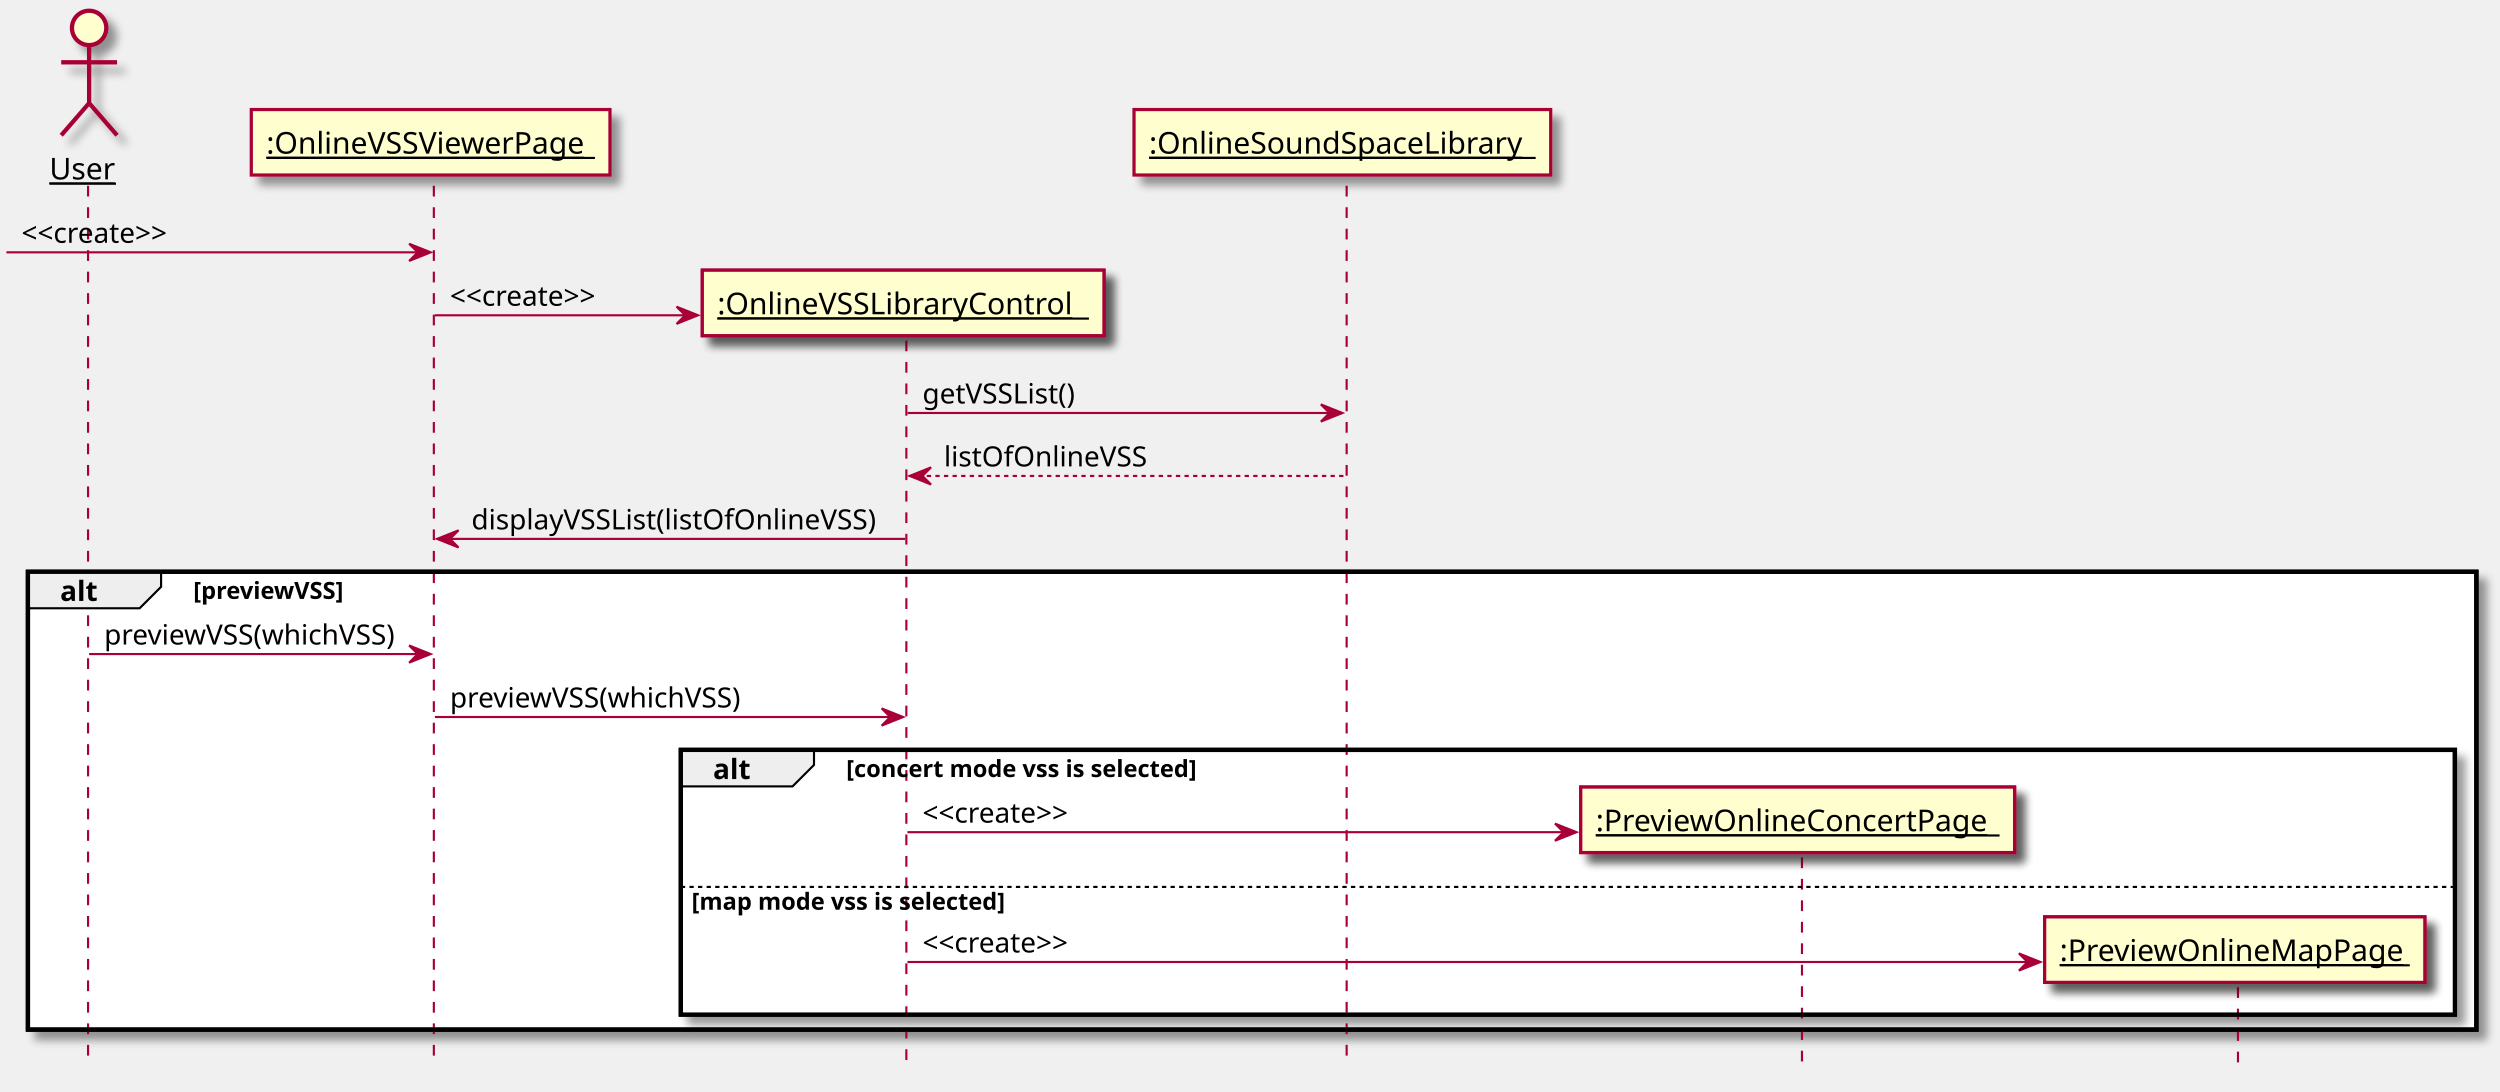
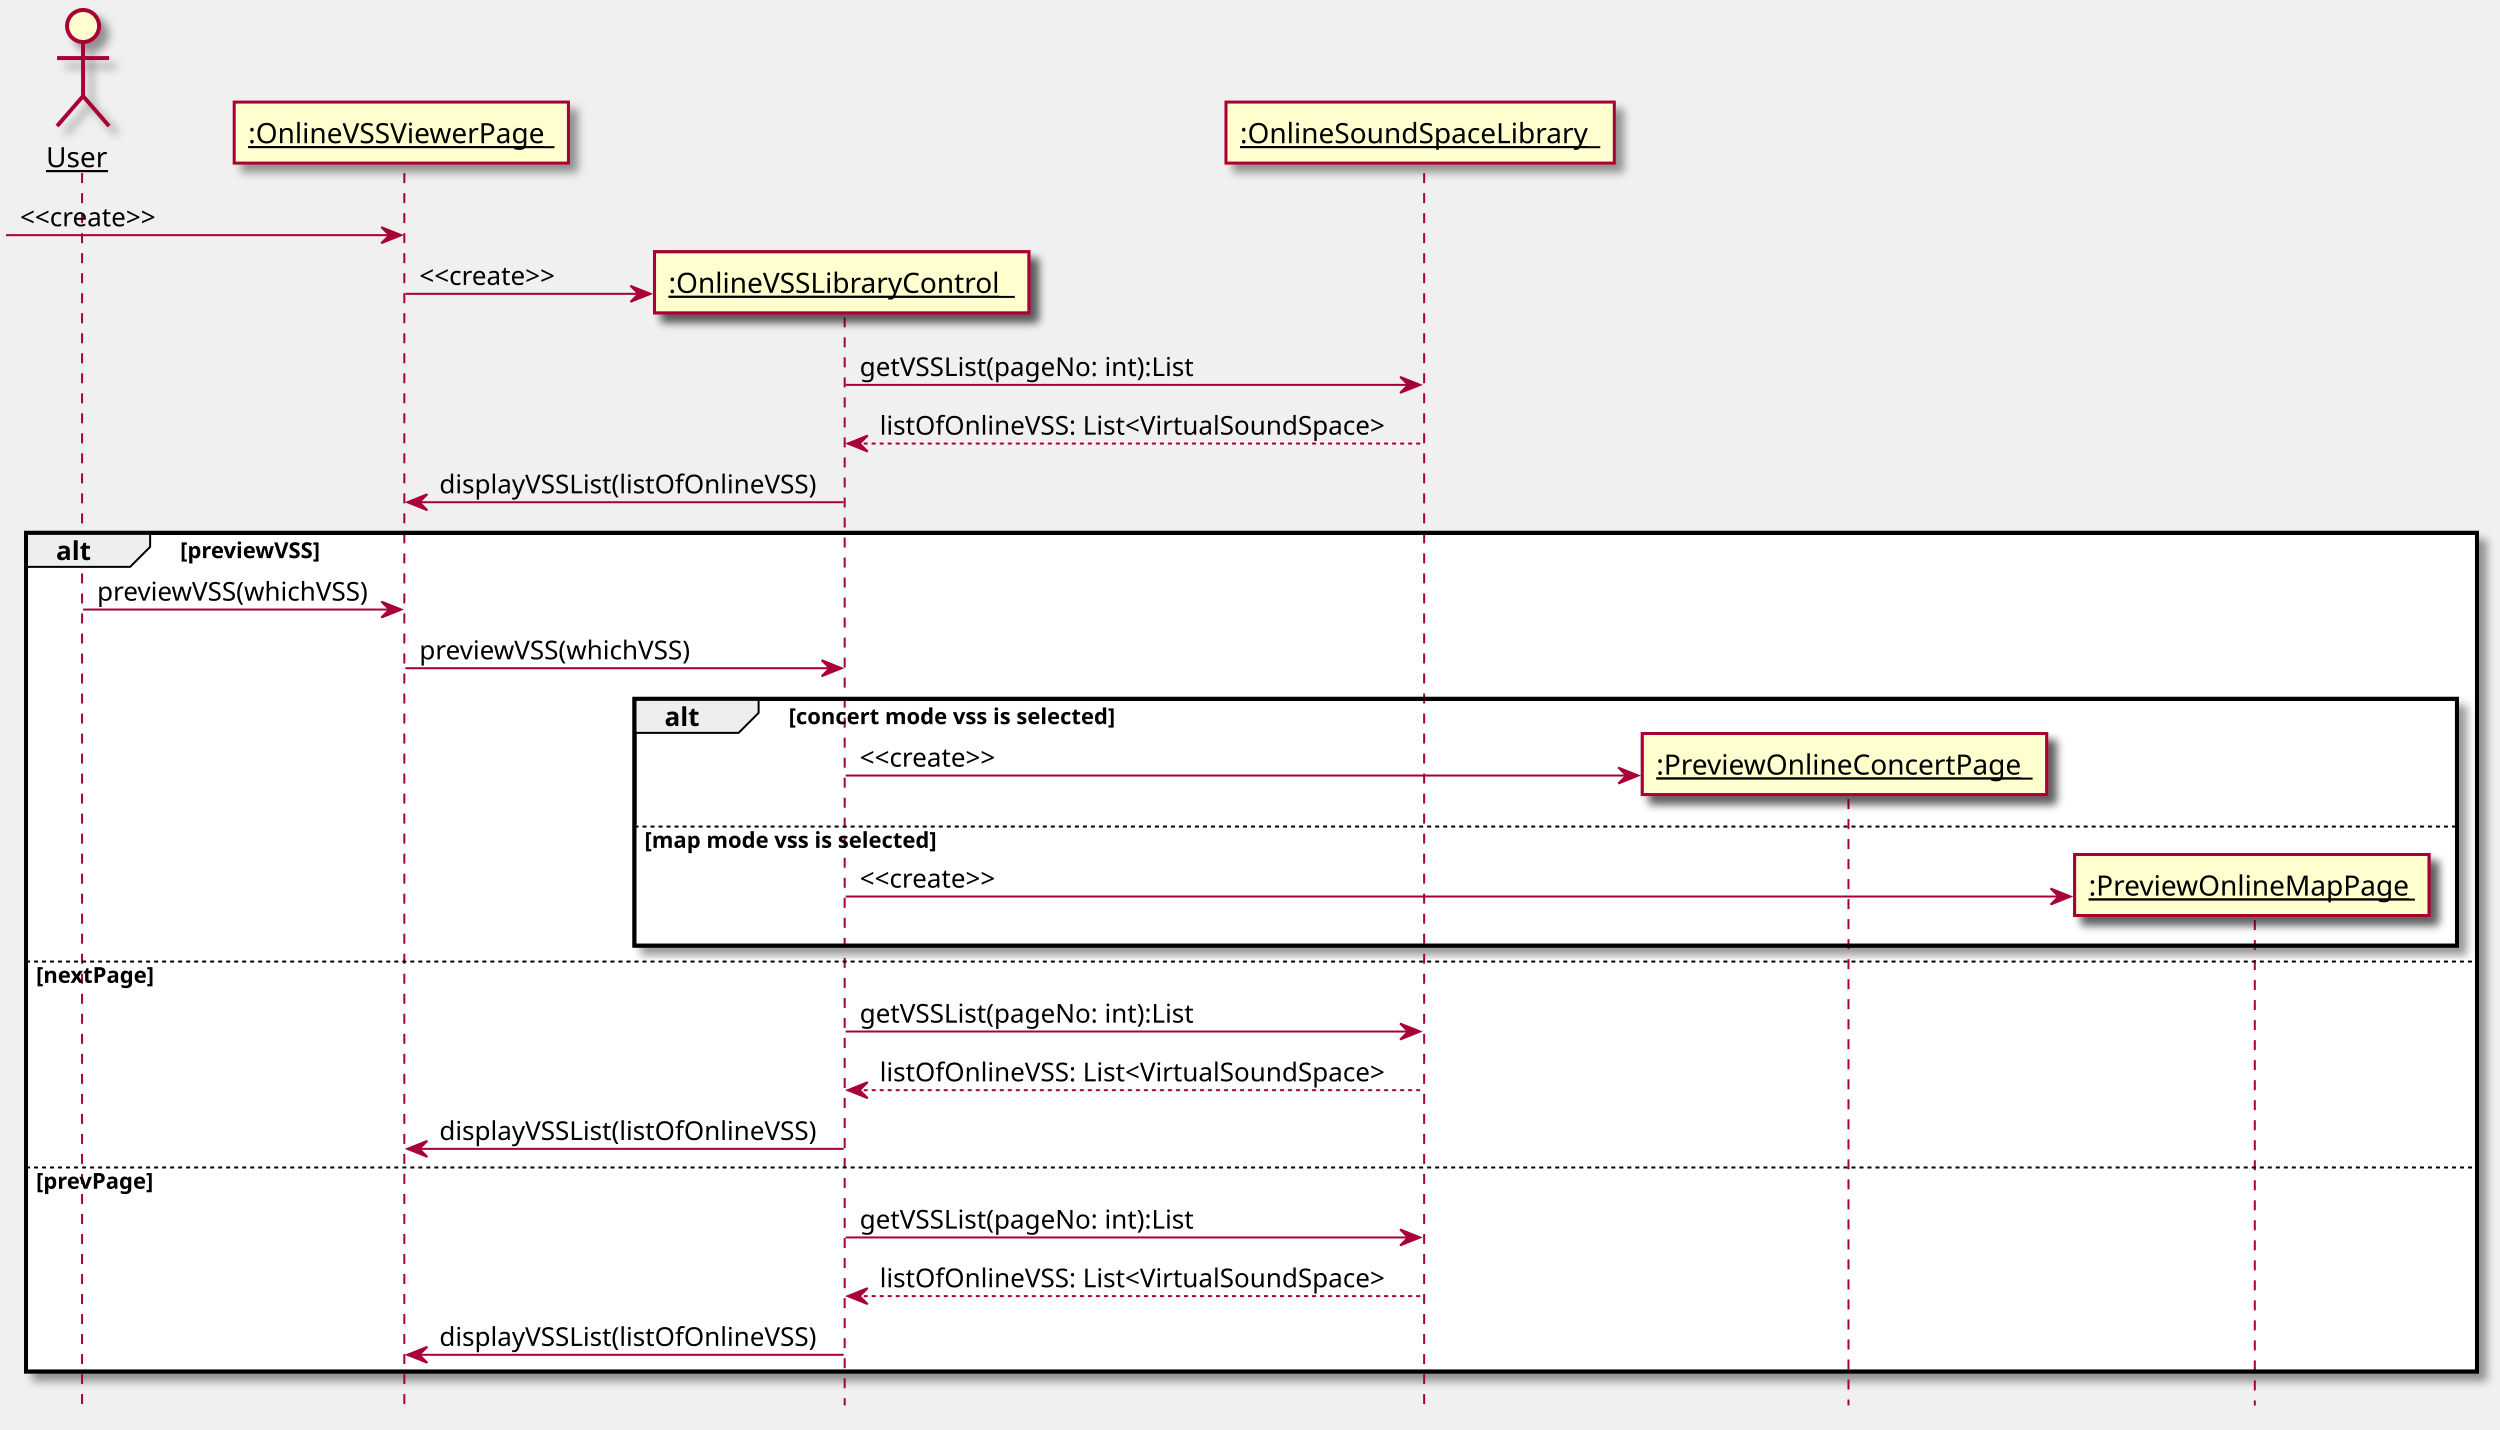
- <svg xmlns="http://www.w3.org/2000/svg" contentScriptType="application/ecmascript" contentStyleType="text/css" height="508px" preserveAspectRatio="none" style="width:1164px;height:508px;" version="1.1" viewBox="0 0 1164 508" width="1164px" zoomAndPan="magnify">
+ <svg xmlns="http://www.w3.org/2000/svg" contentScriptType="application/ecmascript" contentStyleType="text/css" height="714px" preserveAspectRatio="none" style="width:1249px;height:714px;" version="1.1" viewBox="0 0 1249 714" width="1249px" zoomAndPan="magnify">
  <defs>
-     <filter height="300%" id="f19jo33qzr5ldh" width="300%" x="-1" y="-1">
+     <filter height="300%" id="fzifnkjbaqxt0" width="300%" x="-1" y="-1">
      <feGaussianBlur result="blurOut" stdDeviation="2.0" />
      <feColorMatrix in="blurOut" result="blurOut2" type="matrix" values="0 0 0 0 0 0 0 0 0 0 0 0 0 0 0 0 0 0 .4 0" />
      <feOffset dx="4.0" dy="4.0" in="blurOut2" result="blurOut3" />
      <feBlend in="SourceGraphic" in2="blurOut3" mode="normal" />
    </filter>
  </defs>
  <g>
-     <rect fill="#FEFECE" filter="url(#f19jo33qzr5ldh)" height="30.488" style="stroke: #A80036; stroke-width: 1.5;" width="187" x="327" y="125.799" />
+     <rect fill="#FEFECE" filter="url(#fzifnkjbaqxt0)" height="30.488" style="stroke: #A80036; stroke-width: 1.5;" width="187" x="327" y="125.799" />
    <text fill="#000000" font-family="sans-serif" font-size="14" lengthAdjust="spacingAndGlyphs" text-decoration="underline" textLength="173" x="334" y="146.334">:OnlineVSSLibraryControl</text>
    <line style="stroke: #000000; stroke-width: 1.0;" x1="334" x2="507" y1="148.334" y2="148.334" />
-     <rect fill="#FFFFFF" filter="url(#f19jo33qzr5ldh)" height="213.174" style="stroke: #000000; stroke-width: 2.0;" width="1140" x="13" y="266.219" />
-     <rect fill="#FFFFFF" filter="url(#f19jo33qzr5ldh)" height="123.242" style="stroke: #000000; stroke-width: 2.0;" width="826" x="317" y="349.15" />
-     <rect fill="#FEFECE" filter="url(#f19jo33qzr5ldh)" height="30.488" style="stroke: #A80036; stroke-width: 1.5;" width="202" x="736" y="366.461" />
-     <text fill="#000000" font-family="sans-serif" font-size="14" lengthAdjust="spacingAndGlyphs" text-decoration="underline" textLength="188" x="743" y="386.996">:PreviewOnlineConcertPage</text>
-     <line style="stroke: #000000; stroke-width: 1.0;" x1="743" x2="931" y1="388.996" y2="388.996" />
-     <rect fill="#FFFFFF" height="60.443" style="stroke: none; stroke-width: 1.0;" width="826" x="317" y="411.949" />
-     <rect fill="#FEFECE" filter="url(#f19jo33qzr5ldh)" height="30.488" style="stroke: #A80036; stroke-width: 1.5;" width="177" x="952" y="426.904" />
-     <text fill="#000000" font-family="sans-serif" font-size="14" lengthAdjust="spacingAndGlyphs" text-decoration="underline" textLength="163" x="959" y="447.44">:PreviewOnlineMapPage</text>
-     <line style="stroke: #000000; stroke-width: 1.0;" x1="959" x2="1122" y1="449.44" y2="449.44" />
-     <line style="stroke: #A80036; stroke-width: 1.0; stroke-dasharray: 5.0,5.0;" x1="41" x2="41" y1="86.488" y2="496.393" />
-     <line style="stroke: #A80036; stroke-width: 1.0; stroke-dasharray: 5.0,5.0;" x1="202" x2="202" y1="86.488" y2="496.393" />
-     <line style="stroke: #A80036; stroke-width: 1.0; stroke-dasharray: 5.0,5.0;" x1="422" x2="422" y1="158.543" y2="496.393" />
-     <line style="stroke: #A80036; stroke-width: 1.0; stroke-dasharray: 5.0,5.0;" x1="627" x2="627" y1="86.488" y2="496.393" />
-     <line style="stroke: #A80036; stroke-width: 1.0; stroke-dasharray: 5.0,5.0;" x1="839" x2="839" y1="399.205" y2="496.393" />
-     <line style="stroke: #A80036; stroke-width: 1.0; stroke-dasharray: 5.0,5.0;" x1="1042" x2="1042" y1="459.648" y2="496.393" />
+     <rect fill="#FFFFFF" filter="url(#fzifnkjbaqxt0)" height="418.947" style="stroke: #000000; stroke-width: 2.0;" width="1224.5" x="13" y="266.219" />
+     <rect fill="#FFFFFF" filter="url(#fzifnkjbaqxt0)" height="123.242" style="stroke: #000000; stroke-width: 2.0;" width="910.5" x="317" y="349.15" />
+     <rect fill="#FEFECE" filter="url(#fzifnkjbaqxt0)" height="30.488" style="stroke: #A80036; stroke-width: 1.5;" width="202" x="820.5" y="366.461" />
+     <text fill="#000000" font-family="sans-serif" font-size="14" lengthAdjust="spacingAndGlyphs" text-decoration="underline" textLength="188" x="827.5" y="386.996">:PreviewOnlineConcertPage</text>
+     <line style="stroke: #000000; stroke-width: 1.0;" x1="827.5" x2="1015.5" y1="388.996" y2="388.996" />
+     <rect fill="#FFFFFF" height="60.443" style="stroke: none; stroke-width: 1.0;" width="910.5" x="317" y="411.949" />
+     <rect fill="#FEFECE" filter="url(#fzifnkjbaqxt0)" height="30.488" style="stroke: #A80036; stroke-width: 1.5;" width="177" x="1036.5" y="426.904" />
+     <text fill="#000000" font-family="sans-serif" font-size="14" lengthAdjust="spacingAndGlyphs" text-decoration="underline" textLength="163" x="1043.5" y="447.44">:PreviewOnlineMapPage</text>
+     <line style="stroke: #000000; stroke-width: 1.0;" x1="1043.5" x2="1206.5" y1="449.44" y2="449.44" />
+     <rect fill="#FFFFFF" height="102.887" style="stroke: none; stroke-width: 1.0;" width="1224.5" x="13" y="479.393" />
+     <rect fill="#FFFFFF" height="102.887" style="stroke: none; stroke-width: 1.0;" width="1224.5" x="13" y="582.279" />
+     <line style="stroke: #A80036; stroke-width: 1.0; stroke-dasharray: 5.0,5.0;" x1="41" x2="41" y1="86.488" y2="702.166" />
+     <line style="stroke: #A80036; stroke-width: 1.0; stroke-dasharray: 5.0,5.0;" x1="202" x2="202" y1="86.488" y2="702.166" />
+     <line style="stroke: #A80036; stroke-width: 1.0; stroke-dasharray: 5.0,5.0;" x1="422" x2="422" y1="158.543" y2="702.166" />
+     <line style="stroke: #A80036; stroke-width: 1.0; stroke-dasharray: 5.0,5.0;" x1="711.5" x2="711.5" y1="86.488" y2="702.166" />
+     <line style="stroke: #A80036; stroke-width: 1.0; stroke-dasharray: 5.0,5.0;" x1="923.5" x2="923.5" y1="399.205" y2="702.166" />
+     <line style="stroke: #A80036; stroke-width: 1.0; stroke-dasharray: 5.0,5.0;" x1="1126.5" x2="1126.5" y1="459.648" y2="702.166" />
    <text fill="#000000" font-family="sans-serif" font-size="14" lengthAdjust="spacingAndGlyphs" text-decoration="underline" textLength="31" x="23" y="83.535">User</text>
    <line style="stroke: #000000; stroke-width: 1.0;" x1="23" x2="54" y1="85.535" y2="85.535" />
-     <ellipse cx="41.5" cy="13" fill="#FEFECE" filter="url(#f19jo33qzr5ldh)" rx="8" ry="8" style="stroke: #A80036; stroke-width: 2.0;" />
-     <path d="M41.5,21 L41.5,48 M28.5,29 L54.5,29 M41.5,48 L28.5,63 M41.5,48 L54.5,63 " fill="none" filter="url(#f19jo33qzr5ldh)" style="stroke: #A80036; stroke-width: 2.0;" />
-     <rect fill="#FEFECE" filter="url(#f19jo33qzr5ldh)" height="30.488" style="stroke: #A80036; stroke-width: 1.5;" width="167" x="117" y="51" />
+     <ellipse cx="41.5" cy="13" fill="#FEFECE" filter="url(#fzifnkjbaqxt0)" rx="8" ry="8" style="stroke: #A80036; stroke-width: 2.0;" />
+     <path d="M41.5,21 L41.5,48 M28.5,29 L54.5,29 M41.5,48 L28.5,63 M41.5,48 L54.5,63 " fill="none" filter="url(#fzifnkjbaqxt0)" style="stroke: #A80036; stroke-width: 2.0;" />
+     <rect fill="#FEFECE" filter="url(#fzifnkjbaqxt0)" height="30.488" style="stroke: #A80036; stroke-width: 1.5;" width="167" x="117" y="51" />
    <text fill="#000000" font-family="sans-serif" font-size="14" lengthAdjust="spacingAndGlyphs" text-decoration="underline" textLength="153" x="124" y="71.535">:OnlineVSSViewerPage</text>
    <line style="stroke: #000000; stroke-width: 1.0;" x1="124" x2="277" y1="73.535" y2="73.535" />
-     <rect fill="#FEFECE" filter="url(#f19jo33qzr5ldh)" height="30.488" style="stroke: #A80036; stroke-width: 1.5;" width="194" x="528" y="51" />
-     <text fill="#000000" font-family="sans-serif" font-size="14" lengthAdjust="spacingAndGlyphs" text-decoration="underline" textLength="180" x="535" y="71.535">:OnlineSoundSpaceLibrary</text>
-     <line style="stroke: #000000; stroke-width: 1.0;" x1="535" x2="715" y1="73.535" y2="73.535" />
+     <rect fill="#FEFECE" filter="url(#fzifnkjbaqxt0)" height="30.488" style="stroke: #A80036; stroke-width: 1.5;" width="194" x="612.5" y="51" />
+     <text fill="#000000" font-family="sans-serif" font-size="14" lengthAdjust="spacingAndGlyphs" text-decoration="underline" textLength="180" x="619.5" y="71.535">:OnlineSoundSpaceLibrary</text>
+     <line style="stroke: #000000; stroke-width: 1.0;" x1="619.5" x2="799.5" y1="73.535" y2="73.535" />
    <polygon fill="#A80036" points="190.5,113.488,200.5,117.488,190.5,121.488,194.5,117.488" style="stroke: #A80036; stroke-width: 1.0;" />
    <line style="stroke: #A80036; stroke-width: 1.0;" x1="3" x2="196.5" y1="117.488" y2="117.488" />
    <text fill="#000000" font-family="sans-serif" font-size="13" lengthAdjust="spacingAndGlyphs" textLength="78" x="10" y="113.057">&lt;&lt;create&gt;&gt;</text>
    <polygon fill="#A80036" points="315,142.799,325,146.799,315,150.799,319,146.799" style="stroke: #A80036; stroke-width: 1.0;" />
    <line style="stroke: #A80036; stroke-width: 1.0;" x1="202.5" x2="321" y1="146.799" y2="146.799" />
    <text fill="#000000" font-family="sans-serif" font-size="13" lengthAdjust="spacingAndGlyphs" textLength="78" x="209.5" y="142.367">&lt;&lt;create&gt;&gt;</text>
-     <rect fill="#FEFECE" filter="url(#f19jo33qzr5ldh)" height="30.488" style="stroke: #A80036; stroke-width: 1.5;" width="187" x="327" y="125.799" />
+     <rect fill="#FEFECE" filter="url(#fzifnkjbaqxt0)" height="30.488" style="stroke: #A80036; stroke-width: 1.5;" width="187" x="327" y="125.799" />
    <text fill="#000000" font-family="sans-serif" font-size="14" lengthAdjust="spacingAndGlyphs" text-decoration="underline" textLength="173" x="334" y="146.334">:OnlineVSSLibraryControl</text>
    <line style="stroke: #000000; stroke-width: 1.0;" x1="334" x2="507" y1="148.334" y2="148.334" />
-     <polygon fill="#A80036" points="615,188.287,625,192.287,615,196.287,619,192.287" style="stroke: #A80036; stroke-width: 1.0;" />
-     <line style="stroke: #A80036; stroke-width: 1.0;" x1="422.5" x2="621" y1="192.287" y2="192.287" />
-     <text fill="#000000" font-family="sans-serif" font-size="13" lengthAdjust="spacingAndGlyphs" textLength="73" x="429.5" y="187.856">getVSSList()</text>
+     <polygon fill="#A80036" points="699.5,188.287,709.5,192.287,699.5,196.287,703.5,192.287" style="stroke: #A80036; stroke-width: 1.0;" />
+     <line style="stroke: #A80036; stroke-width: 1.0;" x1="422.5" x2="705.5" y1="192.287" y2="192.287" />
+     <text fill="#000000" font-family="sans-serif" font-size="13" lengthAdjust="spacingAndGlyphs" textLength="173" x="429.5" y="187.856">getVSSList(pageNo: int):List</text>
    <polygon fill="#A80036" points="433.5,217.598,423.5,221.598,433.5,225.598,429.5,221.598" style="stroke: #A80036; stroke-width: 1.0;" />
-     <line style="stroke: #A80036; stroke-width: 1.0; stroke-dasharray: 2.0,2.0;" x1="427.5" x2="626" y1="221.598" y2="221.598" />
-     <text fill="#000000" font-family="sans-serif" font-size="13" lengthAdjust="spacingAndGlyphs" textLength="98" x="439.5" y="217.166">listOfOnlineVSS</text>
+     <line style="stroke: #A80036; stroke-width: 1.0; stroke-dasharray: 2.0,2.0;" x1="427.5" x2="710.5" y1="221.598" y2="221.598" />
+     <text fill="#000000" font-family="sans-serif" font-size="13" lengthAdjust="spacingAndGlyphs" textLength="265" x="439.5" y="217.166">listOfOnlineVSS: List&lt;VirtualSoundSpace&gt;</text>
    <polygon fill="#A80036" points="213.5,246.908,203.5,250.908,213.5,254.908,209.5,250.908" style="stroke: #A80036; stroke-width: 1.0;" />
    <line style="stroke: #A80036; stroke-width: 1.0;" x1="207.5" x2="421.5" y1="250.908" y2="250.908" />
    <text fill="#000000" font-family="sans-serif" font-size="13" lengthAdjust="spacingAndGlyphs" textLength="196" x="219.5" y="246.477">displayVSSList(listOfOnlineVSS)</text>
    <path d="M13,266.219 L75,266.219 L75,273.219 L65,283.219 L13,283.219 L13,266.219 " fill="#EEEEEE" style="stroke: #000000; stroke-width: 1.0;" />
-     <rect fill="none" height="213.174" style="stroke: #000000; stroke-width: 2.0;" width="1140" x="13" y="266.219" />
+     <rect fill="none" height="418.947" style="stroke: #000000; stroke-width: 2.0;" width="1224.5" x="13" y="266.219" />
    <text fill="#000000" font-family="sans-serif" font-size="13" font-weight="bold" lengthAdjust="spacingAndGlyphs" textLength="17" x="28" y="279.787">alt</text>
    <text fill="#000000" font-family="sans-serif" font-size="11" font-weight="bold" lengthAdjust="spacingAndGlyphs" textLength="72" x="90" y="278.853">[previewVSS]</text>
    <polygon fill="#A80036" points="190.5,300.529,200.5,304.529,190.5,308.529,194.5,304.529" style="stroke: #A80036; stroke-width: 1.0;" />
    <line style="stroke: #A80036; stroke-width: 1.0;" x1="41.5" x2="196.5" y1="304.529" y2="304.529" />
    <text fill="#000000" font-family="sans-serif" font-size="13" lengthAdjust="spacingAndGlyphs" textLength="137" x="48.5" y="300.098">previewVSS(whichVSS)</text>
    <polygon fill="#A80036" points="410.5,329.84,420.5,333.84,410.5,337.84,414.5,333.84" style="stroke: #A80036; stroke-width: 1.0;" />
    <line style="stroke: #A80036; stroke-width: 1.0;" x1="202.5" x2="416.5" y1="333.84" y2="333.84" />
    <text fill="#000000" font-family="sans-serif" font-size="13" lengthAdjust="spacingAndGlyphs" textLength="137" x="209.5" y="329.408">previewVSS(whichVSS)</text>
    <path d="M317,349.15 L379,349.15 L379,356.15 L369,366.15 L317,366.15 L317,349.15 " fill="#EEEEEE" style="stroke: #000000; stroke-width: 1.0;" />
-     <rect fill="none" height="123.242" style="stroke: #000000; stroke-width: 2.0;" width="826" x="317" y="349.15" />
+     <rect fill="none" height="123.242" style="stroke: #000000; stroke-width: 2.0;" width="910.5" x="317" y="349.15" />
    <text fill="#000000" font-family="sans-serif" font-size="13" font-weight="bold" lengthAdjust="spacingAndGlyphs" textLength="17" x="332" y="362.719">alt</text>
    <text fill="#000000" font-family="sans-serif" font-size="11" font-weight="bold" lengthAdjust="spacingAndGlyphs" textLength="170" x="394" y="361.785">[concert mode vss is selected]</text>
-     <polygon fill="#A80036" points="724,383.461,734,387.461,724,391.461,728,387.461" style="stroke: #A80036; stroke-width: 1.0;" />
-     <line style="stroke: #A80036; stroke-width: 1.0;" x1="422.5" x2="730" y1="387.461" y2="387.461" />
+     <polygon fill="#A80036" points="808.5,383.461,818.5,387.461,808.5,391.461,812.5,387.461" style="stroke: #A80036; stroke-width: 1.0;" />
+     <line style="stroke: #A80036; stroke-width: 1.0;" x1="422.5" x2="814.5" y1="387.461" y2="387.461" />
    <text fill="#000000" font-family="sans-serif" font-size="13" lengthAdjust="spacingAndGlyphs" textLength="78" x="429.5" y="383.029">&lt;&lt;create&gt;&gt;</text>
-     <rect fill="#FEFECE" filter="url(#f19jo33qzr5ldh)" height="30.488" style="stroke: #A80036; stroke-width: 1.5;" width="202" x="736" y="366.461" />
-     <text fill="#000000" font-family="sans-serif" font-size="14" lengthAdjust="spacingAndGlyphs" text-decoration="underline" textLength="188" x="743" y="386.996">:PreviewOnlineConcertPage</text>
-     <line style="stroke: #000000; stroke-width: 1.0;" x1="743" x2="931" y1="388.996" y2="388.996" />
-     <line style="stroke: #000000; stroke-width: 1.0; stroke-dasharray: 2.0,2.0;" x1="317" x2="1143" y1="412.949" y2="412.949" />
+     <rect fill="#FEFECE" filter="url(#fzifnkjbaqxt0)" height="30.488" style="stroke: #A80036; stroke-width: 1.5;" width="202" x="820.5" y="366.461" />
+     <text fill="#000000" font-family="sans-serif" font-size="14" lengthAdjust="spacingAndGlyphs" text-decoration="underline" textLength="188" x="827.5" y="386.996">:PreviewOnlineConcertPage</text>
+     <line style="stroke: #000000; stroke-width: 1.0;" x1="827.5" x2="1015.5" y1="388.996" y2="388.996" />
+     <line style="stroke: #000000; stroke-width: 1.0; stroke-dasharray: 2.0,2.0;" x1="317" x2="1227.5" y1="412.949" y2="412.949" />
    <text fill="#000000" font-family="sans-serif" font-size="11" font-weight="bold" lengthAdjust="spacingAndGlyphs" textLength="153" x="322" y="423.584">[map mode vss is selected]</text>
-     <polygon fill="#A80036" points="940,443.904,950,447.904,940,451.904,944,447.904" style="stroke: #A80036; stroke-width: 1.0;" />
-     <line style="stroke: #A80036; stroke-width: 1.0;" x1="422.5" x2="946" y1="447.904" y2="447.904" />
+     <polygon fill="#A80036" points="1024.5,443.904,1034.5,447.904,1024.5,451.904,1028.5,447.904" style="stroke: #A80036; stroke-width: 1.0;" />
+     <line style="stroke: #A80036; stroke-width: 1.0;" x1="422.5" x2="1030.5" y1="447.904" y2="447.904" />
    <text fill="#000000" font-family="sans-serif" font-size="13" lengthAdjust="spacingAndGlyphs" textLength="78" x="429.5" y="443.473">&lt;&lt;create&gt;&gt;</text>
-     <rect fill="#FEFECE" filter="url(#f19jo33qzr5ldh)" height="30.488" style="stroke: #A80036; stroke-width: 1.5;" width="177" x="952" y="426.904" />
-     <text fill="#000000" font-family="sans-serif" font-size="14" lengthAdjust="spacingAndGlyphs" text-decoration="underline" textLength="163" x="959" y="447.44">:PreviewOnlineMapPage</text>
-     <line style="stroke: #000000; stroke-width: 1.0;" x1="959" x2="1122" y1="449.44" y2="449.44" />
+     <rect fill="#FEFECE" filter="url(#fzifnkjbaqxt0)" height="30.488" style="stroke: #A80036; stroke-width: 1.5;" width="177" x="1036.5" y="426.904" />
+     <text fill="#000000" font-family="sans-serif" font-size="14" lengthAdjust="spacingAndGlyphs" text-decoration="underline" textLength="163" x="1043.5" y="447.44">:PreviewOnlineMapPage</text>
+     <line style="stroke: #000000; stroke-width: 1.0;" x1="1043.5" x2="1206.5" y1="449.44" y2="449.44" />
+     <line style="stroke: #000000; stroke-width: 1.0; stroke-dasharray: 2.0,2.0;" x1="13" x2="1237.5" y1="480.393" y2="480.393" />
+     <text fill="#000000" font-family="sans-serif" font-size="11" font-weight="bold" lengthAdjust="spacingAndGlyphs" textLength="57" x="18" y="491.027">[nextPage]</text>
+     <polygon fill="#A80036" points="699.5,511.348,709.5,515.348,699.5,519.348,703.5,515.348" style="stroke: #A80036; stroke-width: 1.0;" />
+     <line style="stroke: #A80036; stroke-width: 1.0;" x1="422.5" x2="705.5" y1="515.348" y2="515.348" />
+     <text fill="#000000" font-family="sans-serif" font-size="13" lengthAdjust="spacingAndGlyphs" textLength="173" x="429.5" y="510.916">getVSSList(pageNo: int):List</text>
+     <polygon fill="#A80036" points="433.5,540.658,423.5,544.658,433.5,548.658,429.5,544.658" style="stroke: #A80036; stroke-width: 1.0;" />
+     <line style="stroke: #A80036; stroke-width: 1.0; stroke-dasharray: 2.0,2.0;" x1="427.5" x2="710.5" y1="544.658" y2="544.658" />
+     <text fill="#000000" font-family="sans-serif" font-size="13" lengthAdjust="spacingAndGlyphs" textLength="265" x="439.5" y="540.227">listOfOnlineVSS: List&lt;VirtualSoundSpace&gt;</text>
+     <polygon fill="#A80036" points="213.5,569.969,203.5,573.969,213.5,577.969,209.5,573.969" style="stroke: #A80036; stroke-width: 1.0;" />
+     <line style="stroke: #A80036; stroke-width: 1.0;" x1="207.5" x2="421.5" y1="573.969" y2="573.969" />
+     <text fill="#000000" font-family="sans-serif" font-size="13" lengthAdjust="spacingAndGlyphs" textLength="196" x="219.5" y="569.537">displayVSSList(listOfOnlineVSS)</text>
+     <line style="stroke: #000000; stroke-width: 1.0; stroke-dasharray: 2.0,2.0;" x1="13" x2="1237.5" y1="583.279" y2="583.279" />
+     <text fill="#000000" font-family="sans-serif" font-size="11" font-weight="bold" lengthAdjust="spacingAndGlyphs" textLength="59" x="18" y="593.914">[prevPage]</text>
+     <polygon fill="#A80036" points="699.5,614.234,709.5,618.234,699.5,622.234,703.5,618.234" style="stroke: #A80036; stroke-width: 1.0;" />
+     <line style="stroke: #A80036; stroke-width: 1.0;" x1="422.5" x2="705.5" y1="618.234" y2="618.234" />
+     <text fill="#000000" font-family="sans-serif" font-size="13" lengthAdjust="spacingAndGlyphs" textLength="173" x="429.5" y="613.803">getVSSList(pageNo: int):List</text>
+     <polygon fill="#A80036" points="433.5,643.545,423.5,647.545,433.5,651.545,429.5,647.545" style="stroke: #A80036; stroke-width: 1.0;" />
+     <line style="stroke: #A80036; stroke-width: 1.0; stroke-dasharray: 2.0,2.0;" x1="427.5" x2="710.5" y1="647.545" y2="647.545" />
+     <text fill="#000000" font-family="sans-serif" font-size="13" lengthAdjust="spacingAndGlyphs" textLength="265" x="439.5" y="643.113">listOfOnlineVSS: List&lt;VirtualSoundSpace&gt;</text>
+     <polygon fill="#A80036" points="213.5,672.856,203.5,676.856,213.5,680.856,209.5,676.856" style="stroke: #A80036; stroke-width: 1.0;" />
+     <line style="stroke: #A80036; stroke-width: 1.0;" x1="207.5" x2="421.5" y1="676.856" y2="676.856" />
+     <text fill="#000000" font-family="sans-serif" font-size="13" lengthAdjust="spacingAndGlyphs" textLength="196" x="219.5" y="672.424">displayVSSList(listOfOnlineVSS)</text>
  </g>
</svg>
